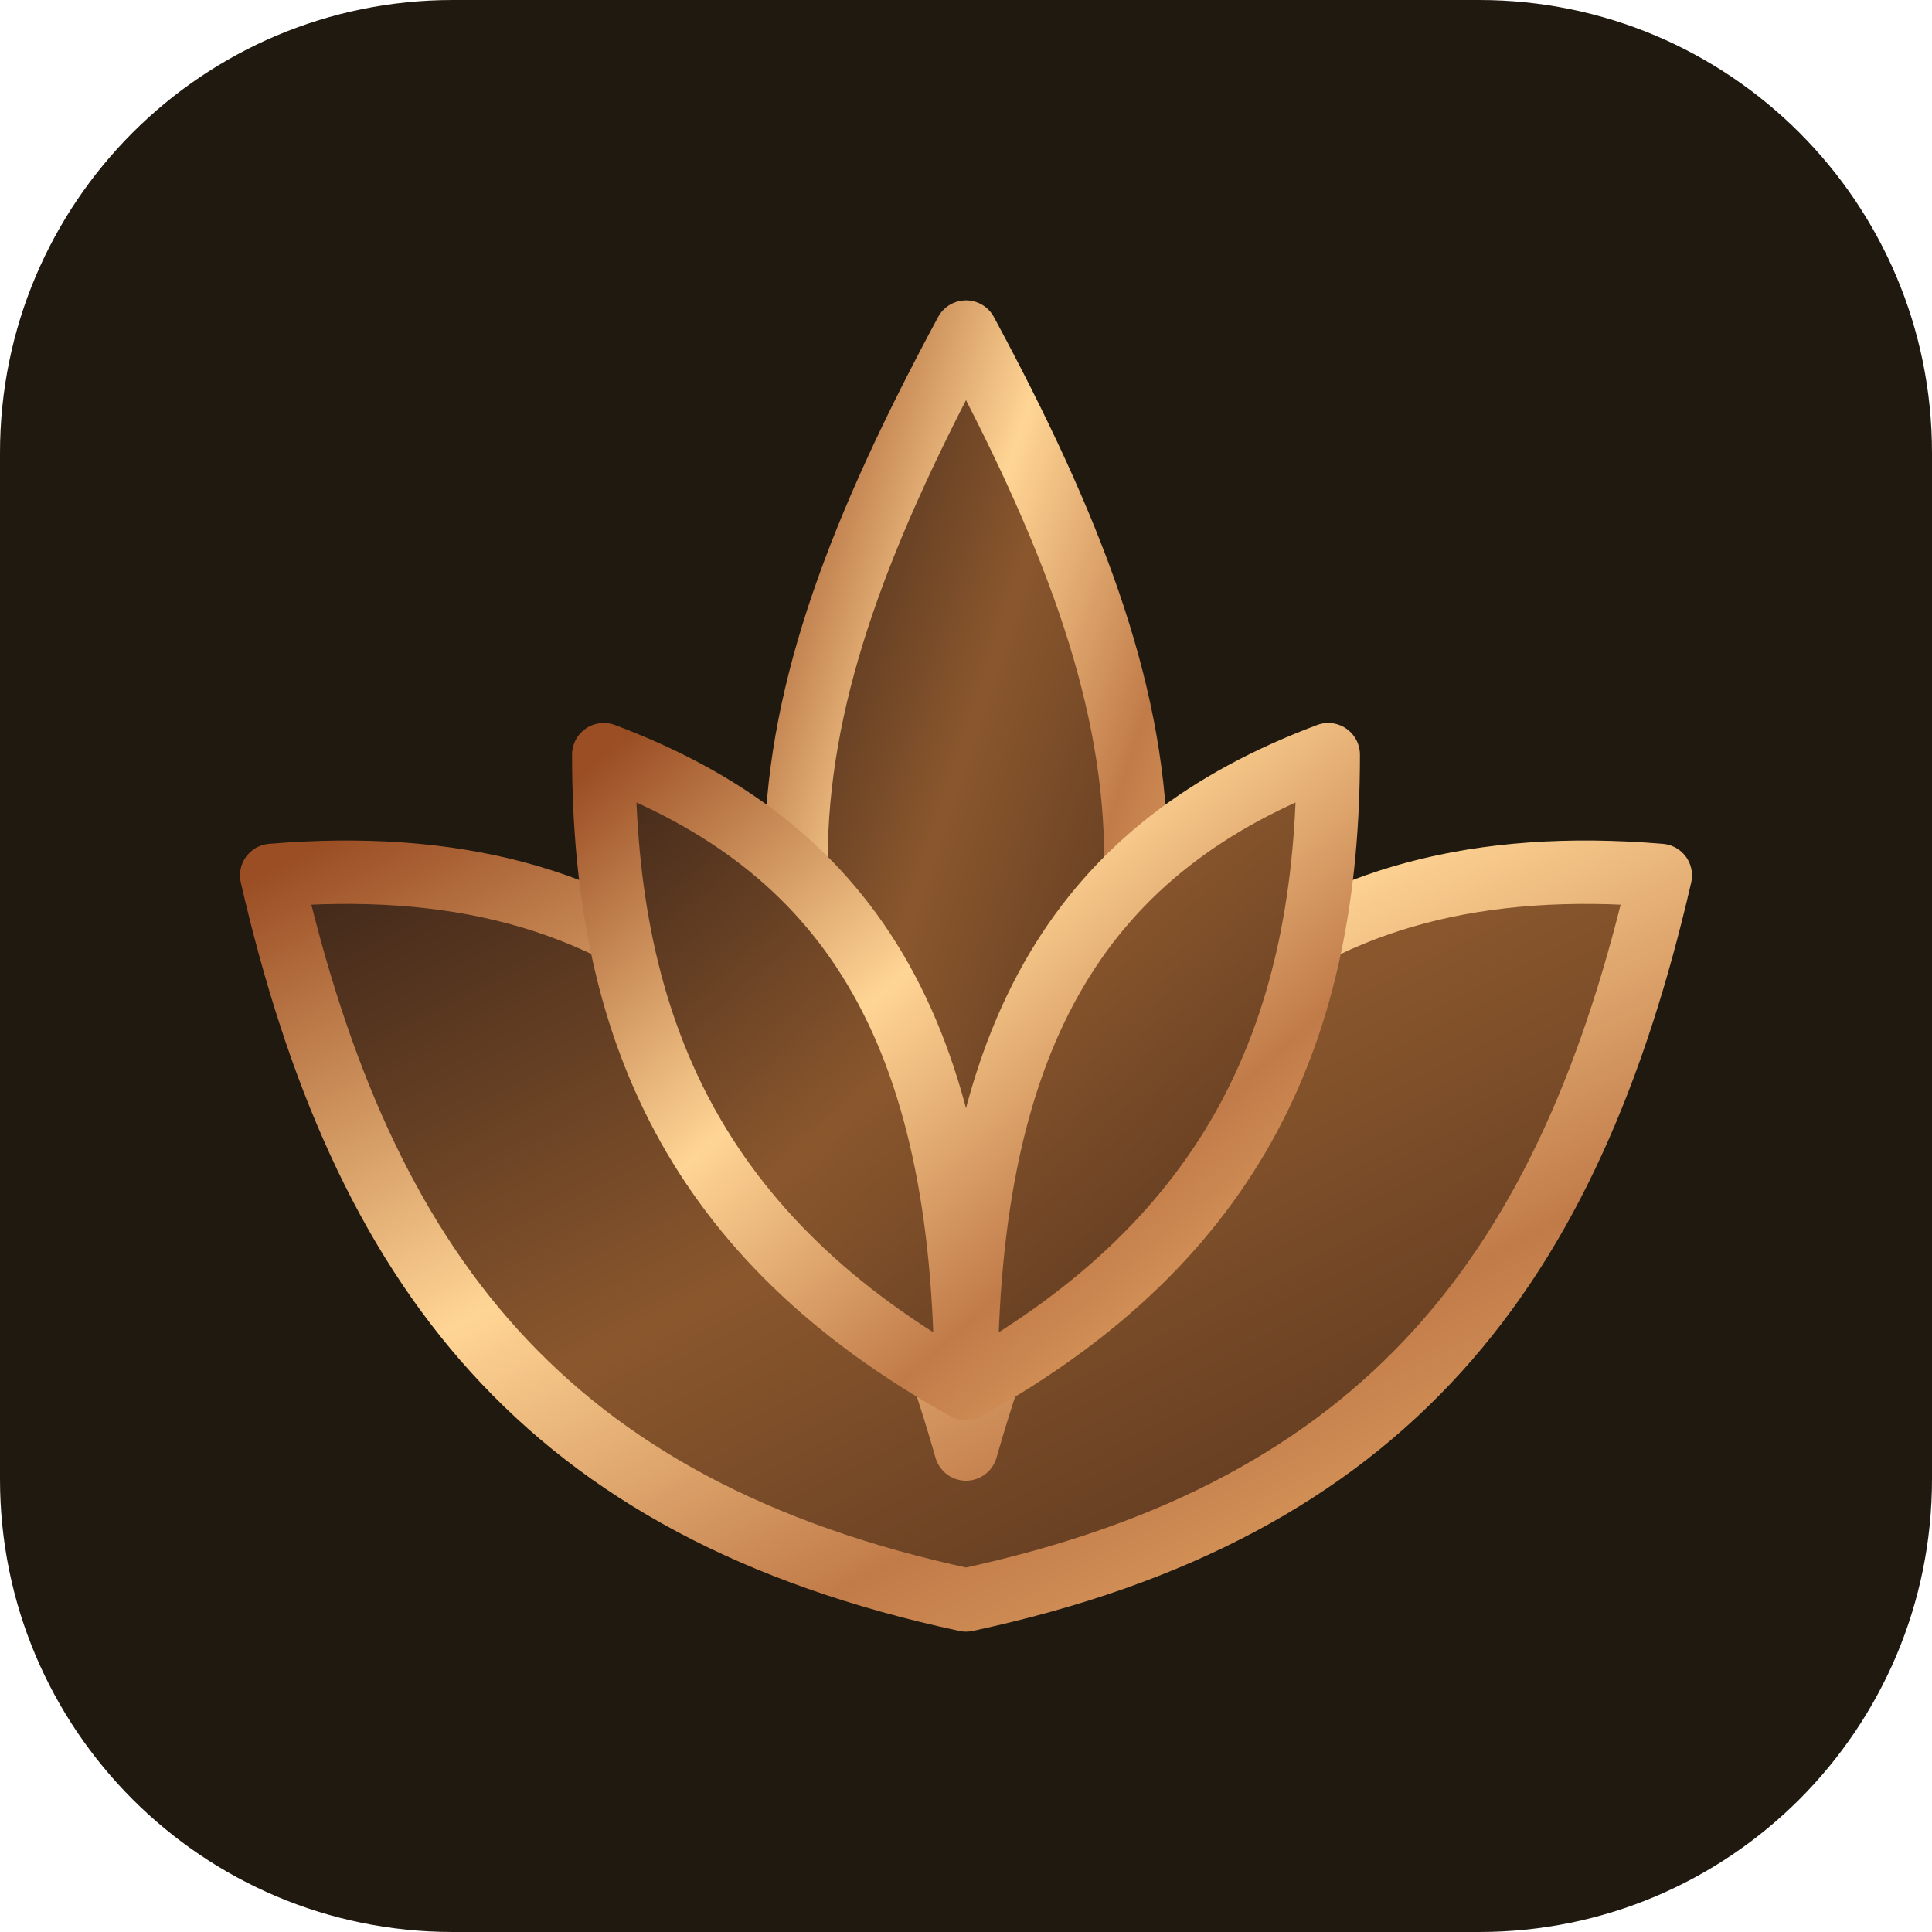
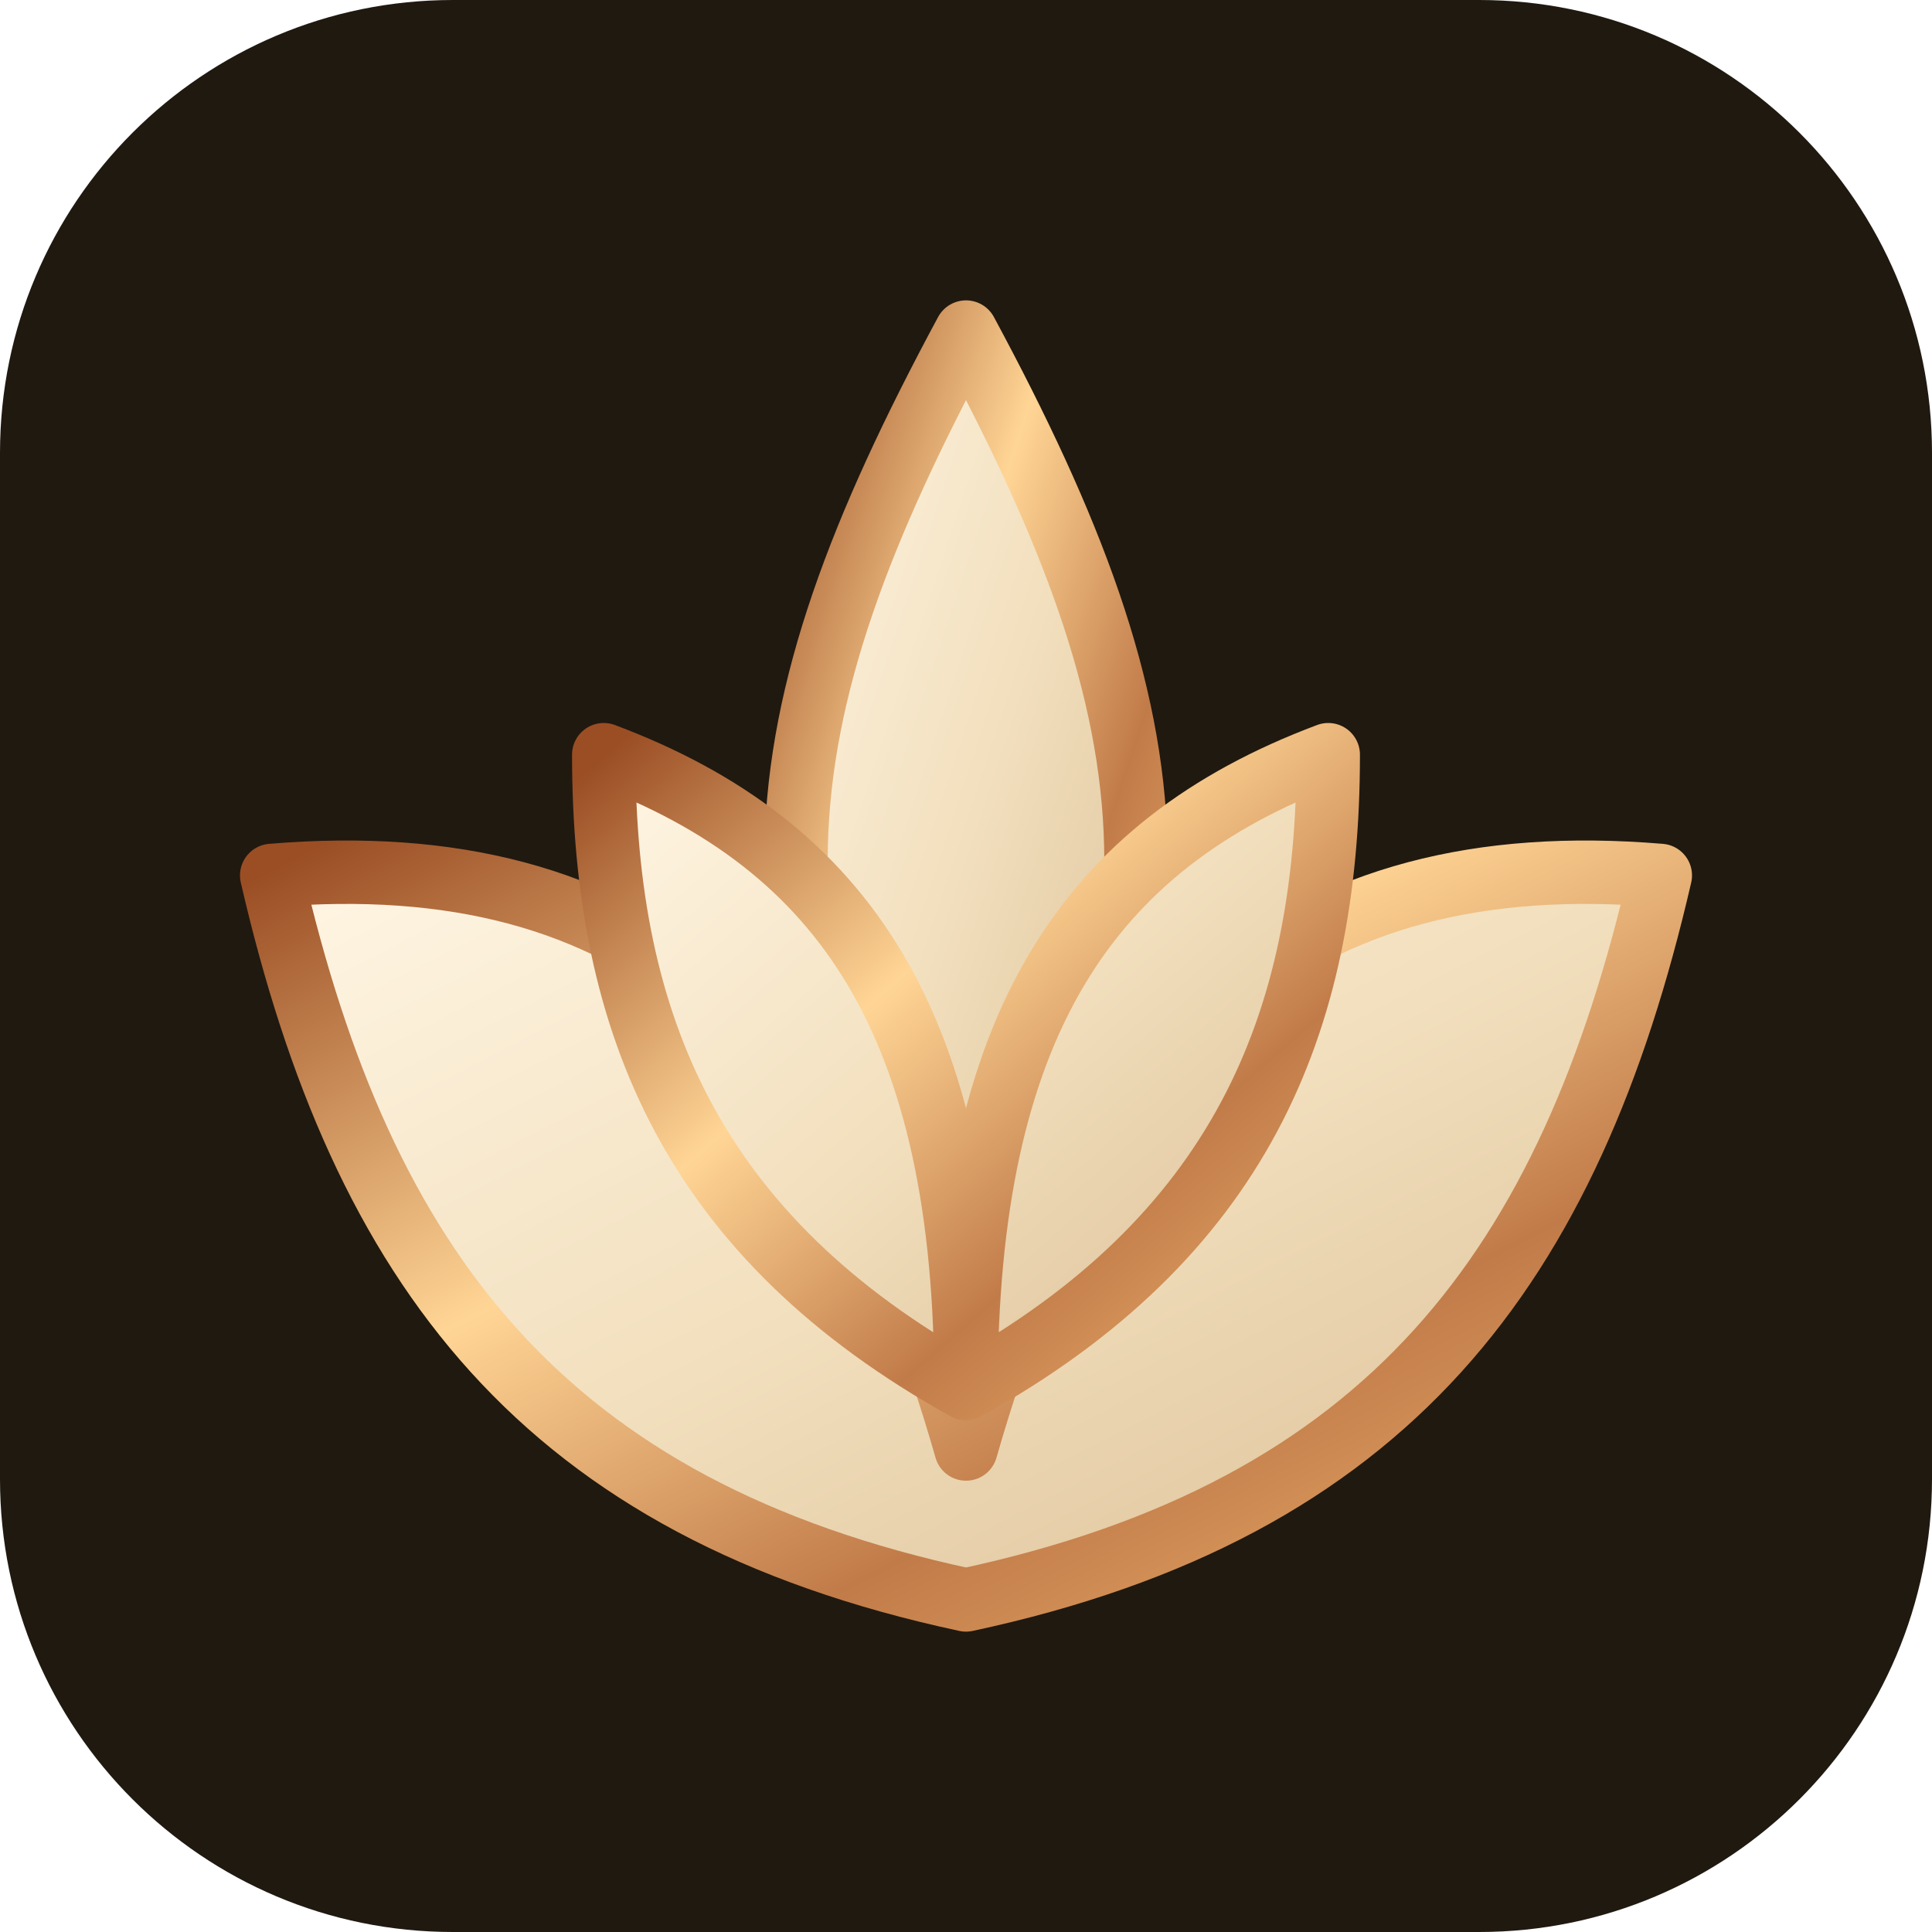
<svg xmlns="http://www.w3.org/2000/svg" viewBox="0 0 64 64" role="img" aria-label="Equilibria Wellness">
  <defs>
    <linearGradient id="wood" x1="0" y1="0" x2="1" y2="1">
-       <stop stop-color="#3e2619" />
-       <stop offset=".45" stop-color="#8a572d" />
-       <stop offset="1" stop-color="#4e2e1b" />
+       <stop stop-color="#fff6e4" />
+       <stop offset=".50" stop-color="#f2dfbd" />
+       <stop offset="1" stop-color="#d9bd94" />
    </linearGradient>
    <linearGradient id="copper" x1="0" y1="0" x2="1" y2="1">
      <stop stop-color="#9b4e24" />
      <stop offset=".38" stop-color="#ffd595" />
      <stop offset=".7" stop-color="#c17b49" />
      <stop offset="1" stop-color="#eeb16b" />
    </linearGradient>
  </defs>
  <rect width="64" height="64" rx="15" fill="#201910" />
  <g fill="url(#wood)" stroke="url(#copper)" stroke-width="2.1" stroke-linejoin="round">
    <path d="M32 53C18 50 12 42 9 29c12-1 19 5 23 19 4-14 11-20 23-19-3 13-9 21-23 24Z" />
    <path d="M32 45c-8-13-7-21 0-34 7 13 8 21 0 34Z" />
    <path d="M32 46c-9-5-12-12-12-21 8 3 12 9 12 21Zm0 0c9-5 12-12 12-21-8 3-12 9-12 21Z" />
  </g>
</svg>
